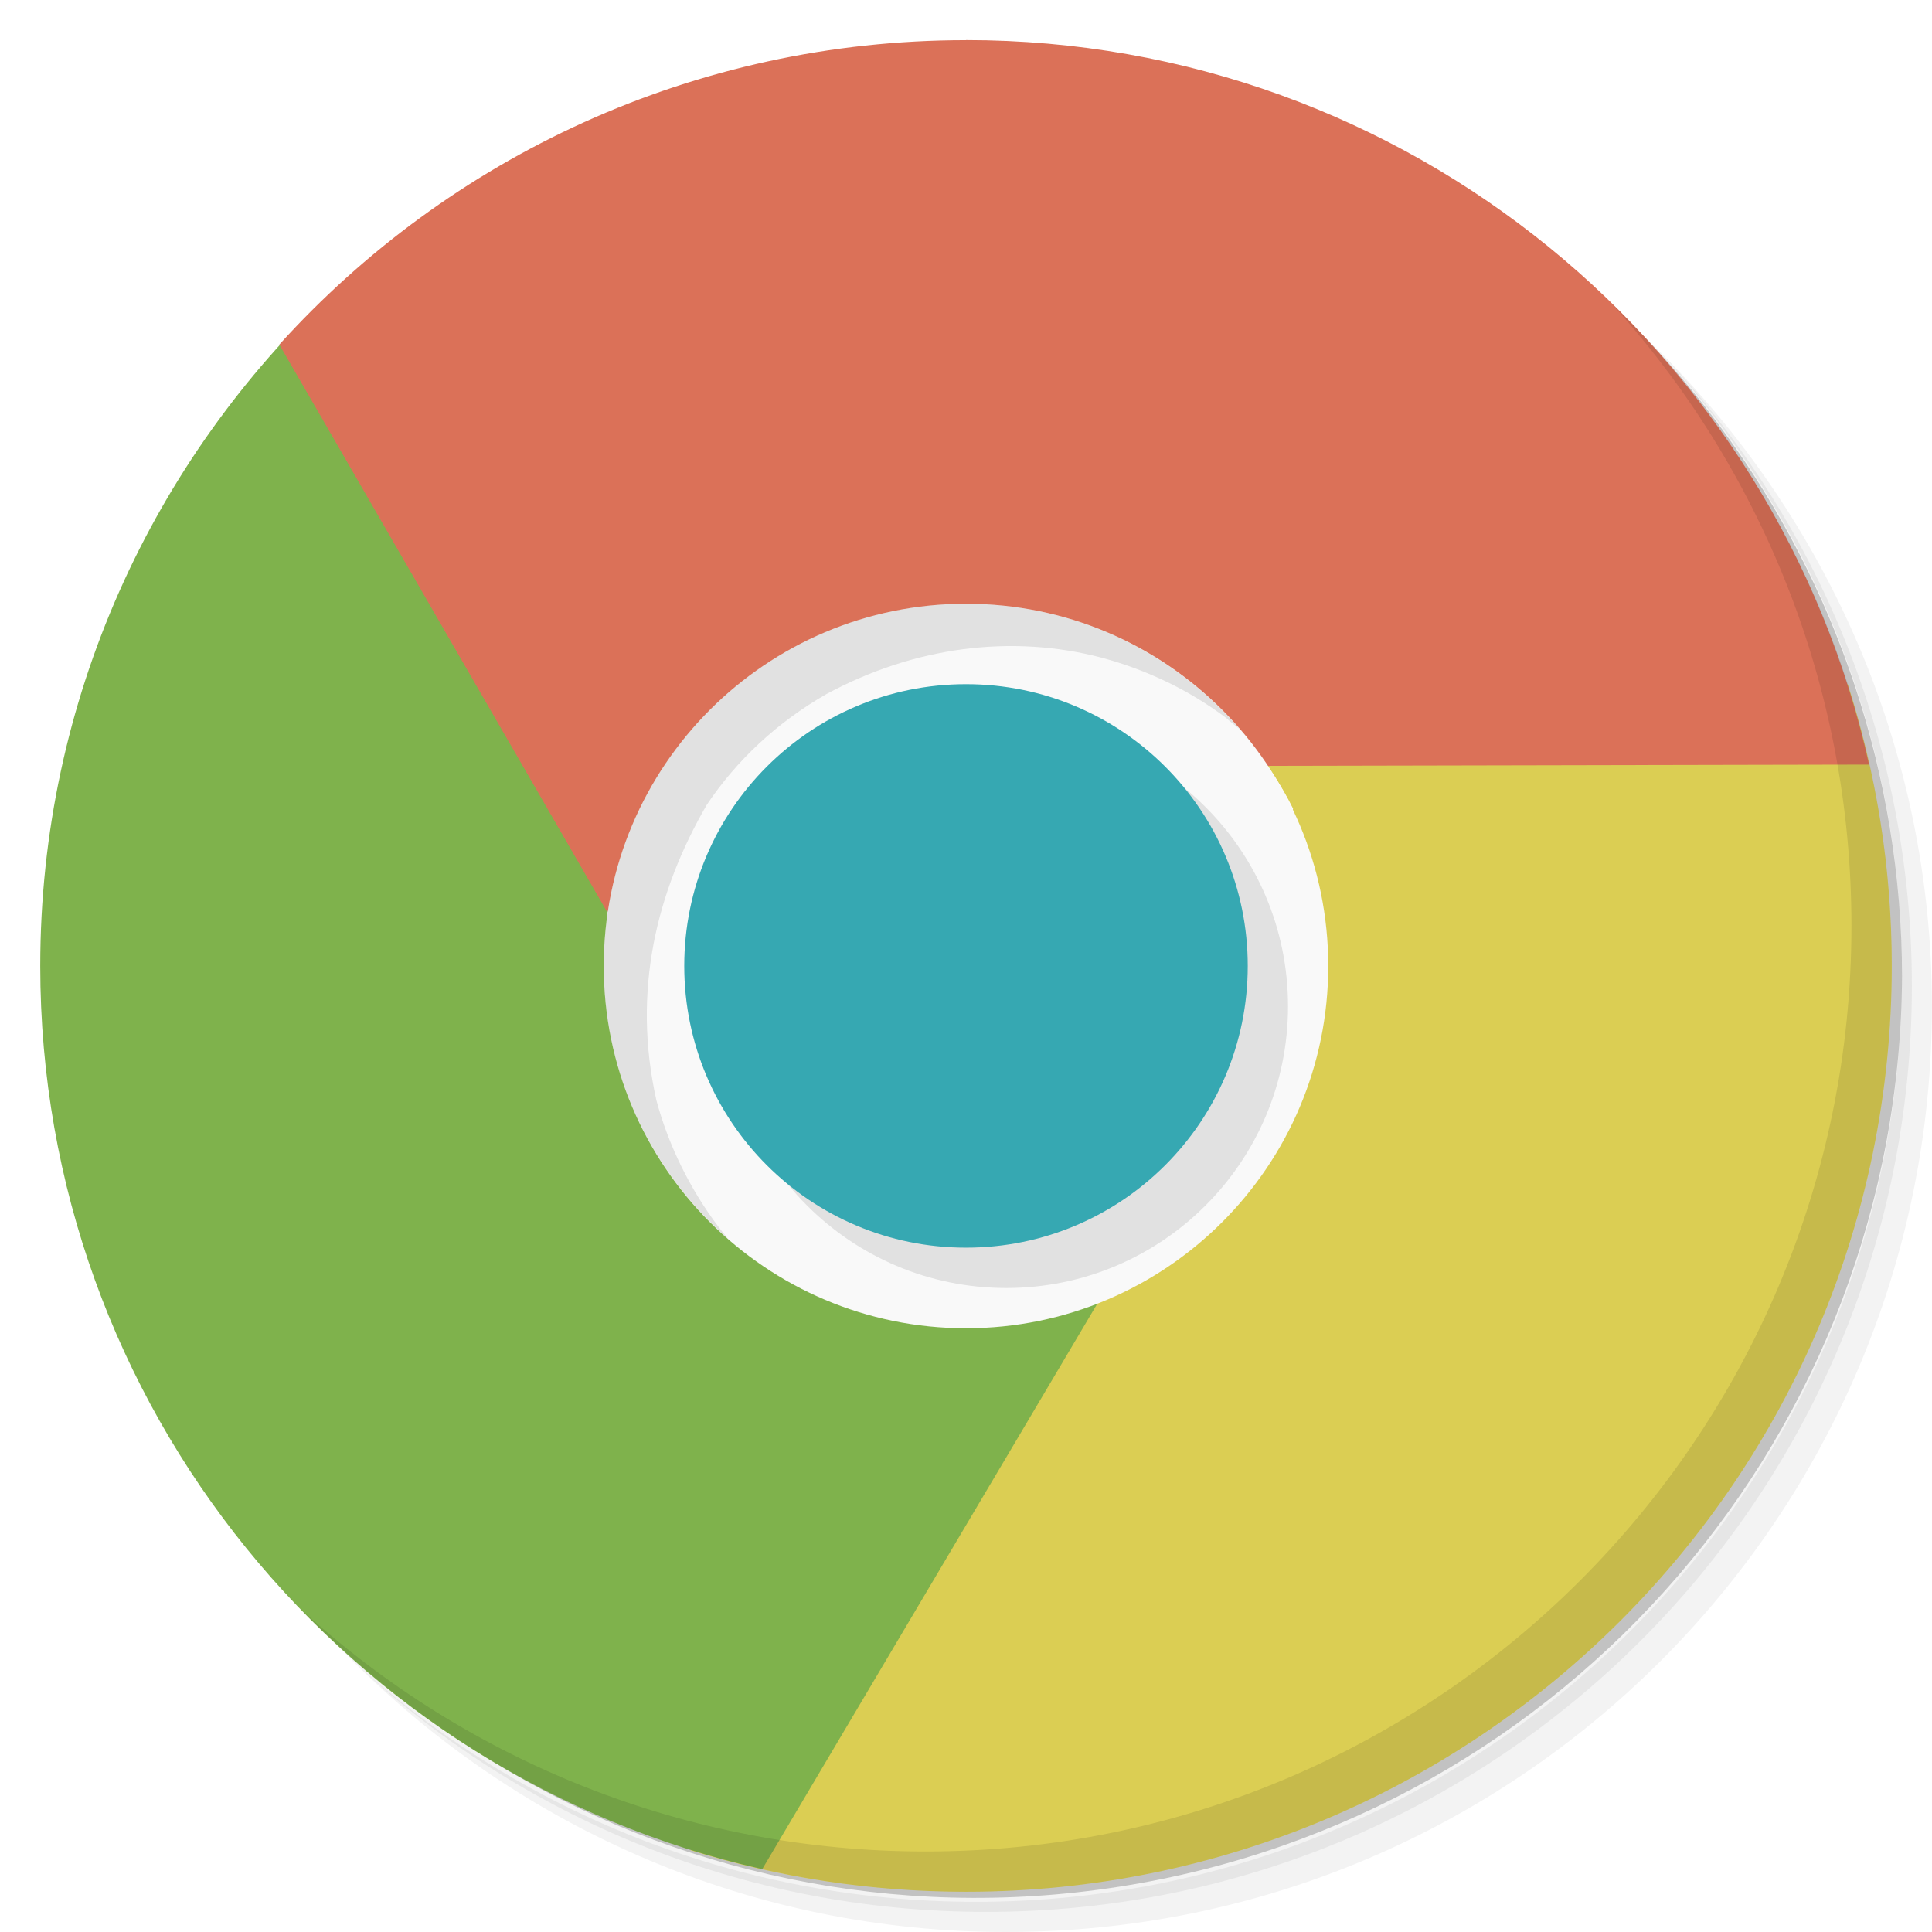
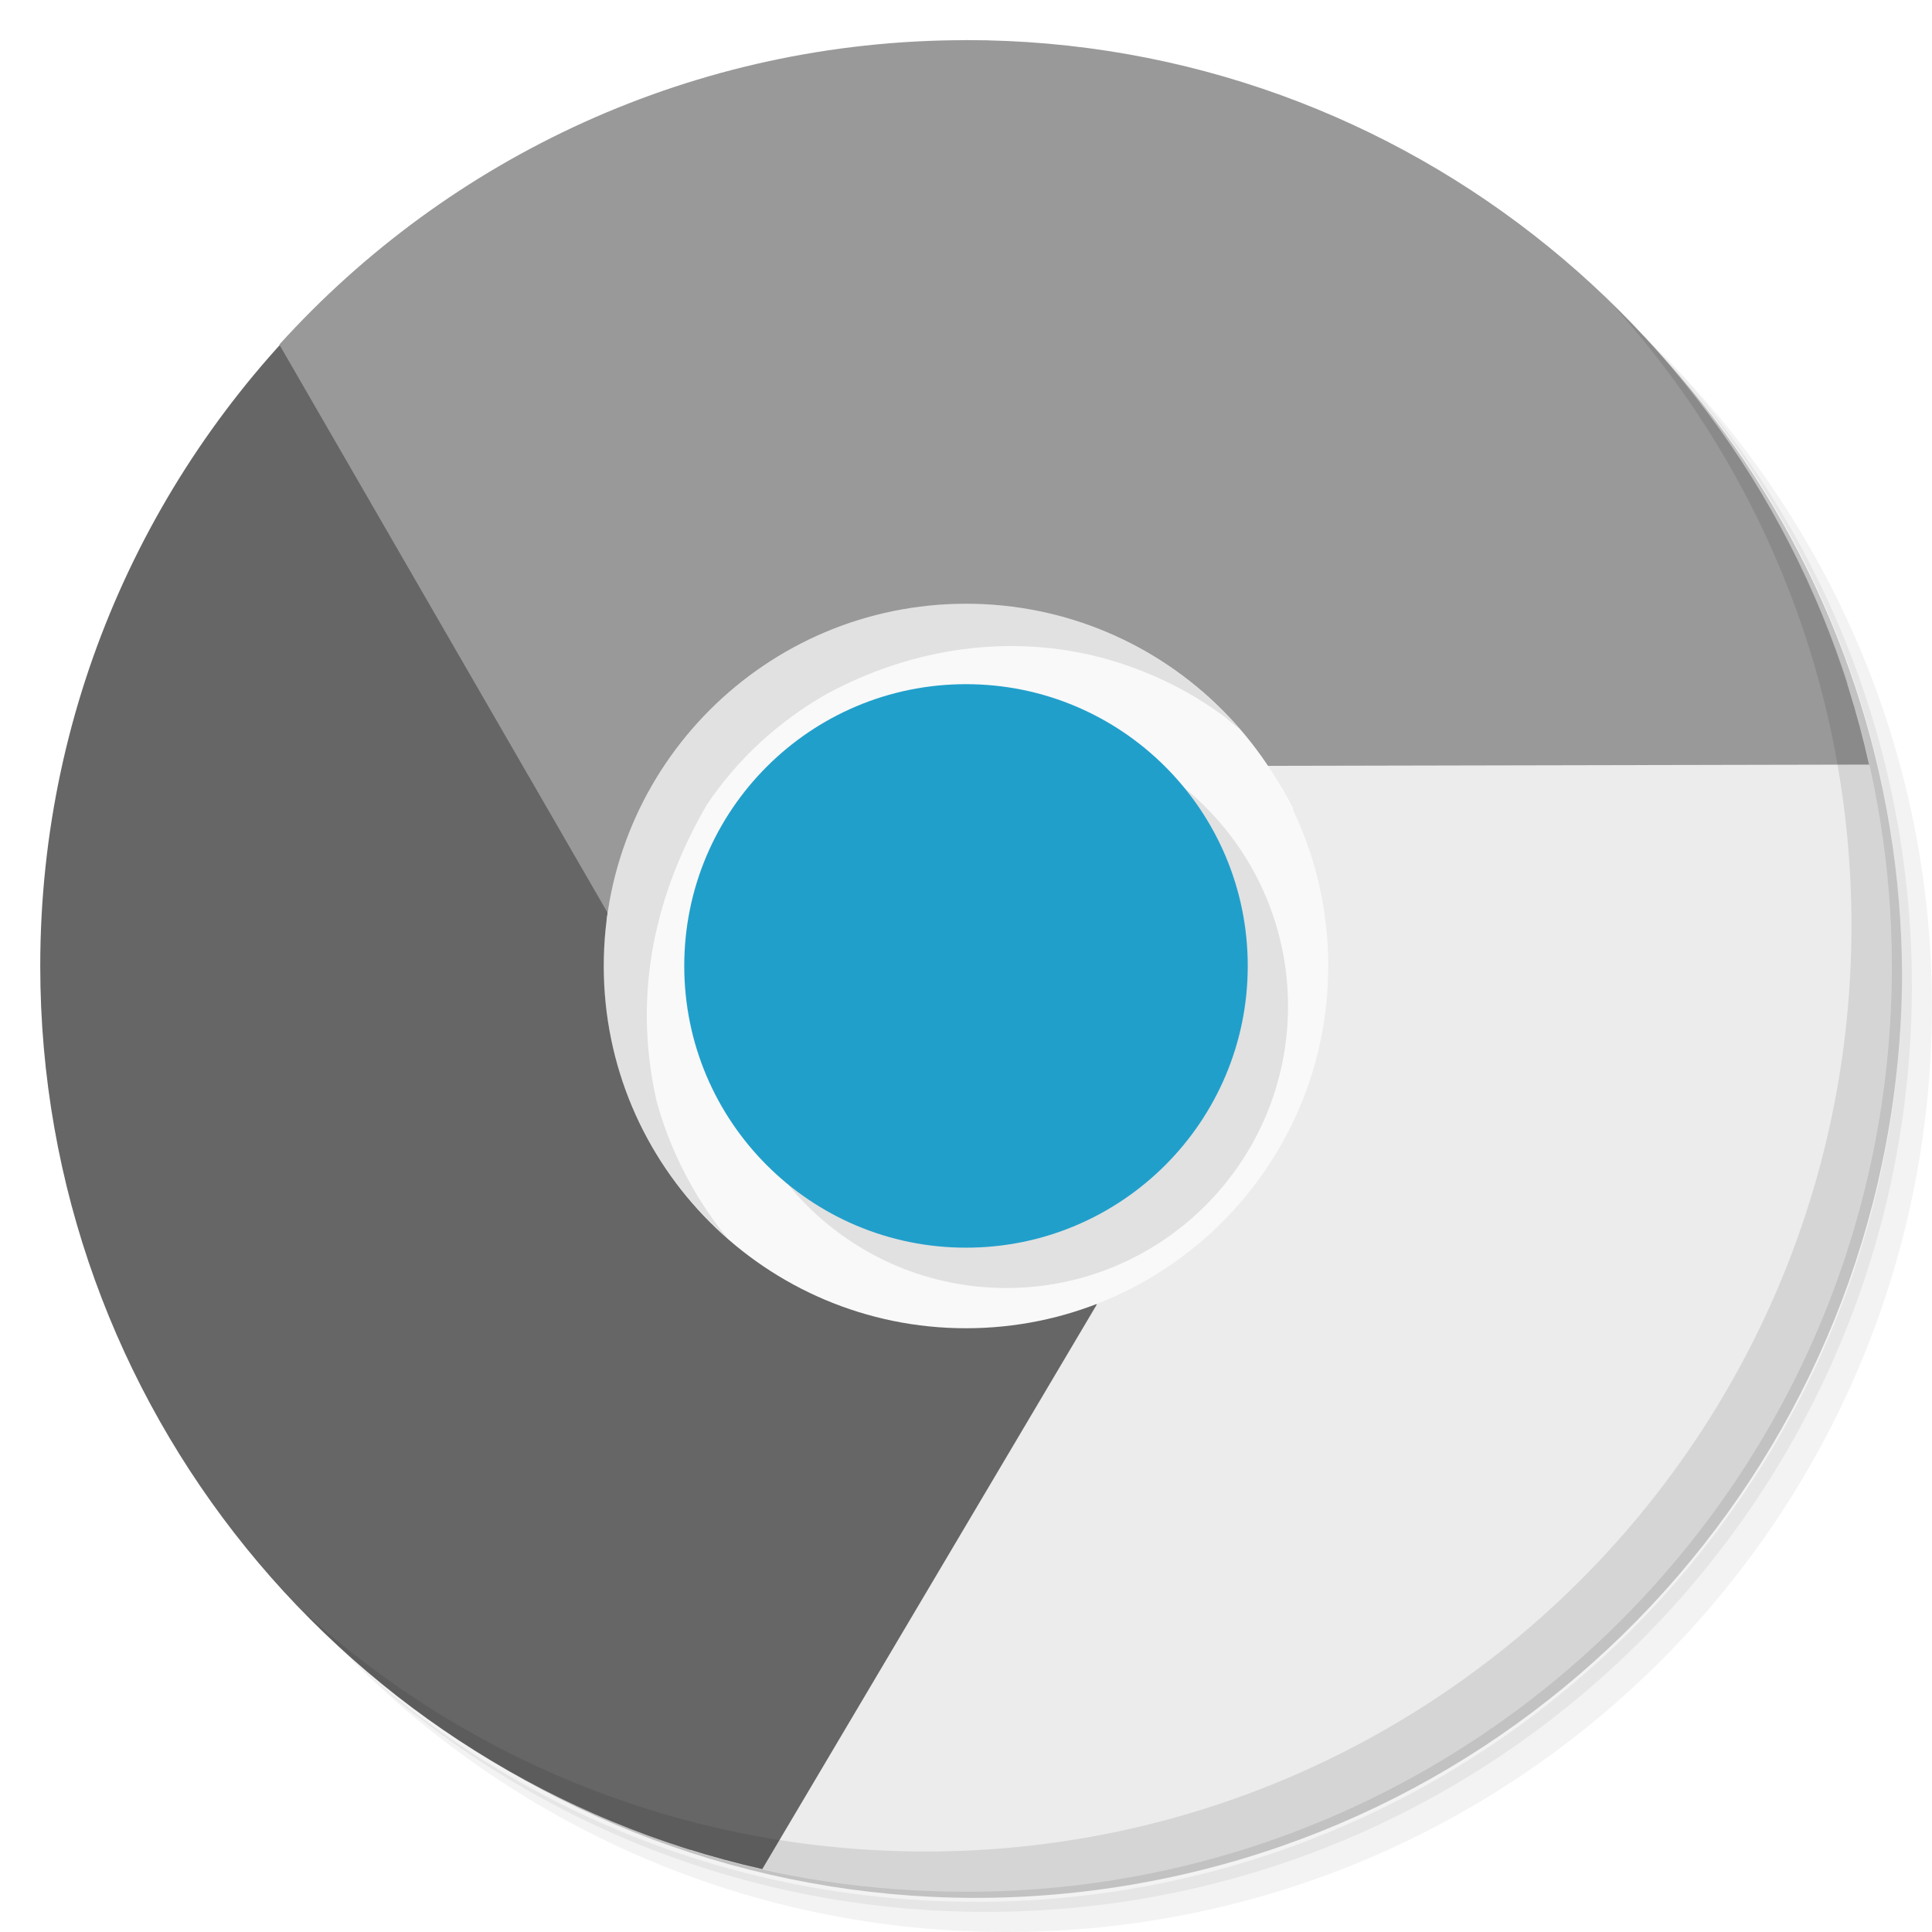
- <svg xmlns="http://www.w3.org/2000/svg" viewBox="0 0 48 48">
-   <g>
-     <path d="m 36.31 5 c 5.859 4.062 9.688 10.831 9.688 18.5 c 0 12.426 -10.07 22.5 -22.5 22.5 c -7.669 0 -14.438 -3.828 -18.5 -9.688 c 1.037 1.822 2.306 3.499 3.781 4.969 c 4.085 3.712 9.514 5.969 15.469 5.969 c 12.703 0 23 -10.298 23 -23 c 0 -5.954 -2.256 -11.384 -5.969 -15.469 c -1.469 -1.475 -3.147 -2.744 -4.969 -3.781 z m 4.969 3.781 c 3.854 4.113 6.219 9.637 6.219 15.719 c 0 12.703 -10.297 23 -23 23 c -6.081 0 -11.606 -2.364 -15.719 -6.219 c 4.16 4.144 9.883 6.719 16.219 6.719 c 12.703 0 23 -10.298 23 -23 c 0 -6.335 -2.575 -12.06 -6.719 -16.219 z" style="opacity:0.05" />
-     <path d="m 41.28 8.781 c 3.712 4.085 5.969 9.514 5.969 15.469 c 0 12.703 -10.297 23 -23 23 c -5.954 0 -11.384 -2.256 -15.469 -5.969 c 4.113 3.854 9.637 6.219 15.719 6.219 c 12.703 0 23 -10.298 23 -23 c 0 -6.081 -2.364 -11.606 -6.219 -15.719 z" style="opacity:0.1" />
-     <path d="m 31.25 2.375 c 8.615 3.154 14.75 11.417 14.75 21.13 c 0 12.426 -10.07 22.5 -22.5 22.5 c -9.708 0 -17.971 -6.135 -21.12 -14.75 a 23 23 0 0 0 44.875 -7 a 23 23 0 0 0 -16 -21.875 z" style="opacity:0.2" />
+ <svg xmlns="http://www.w3.org/2000/svg" viewBox="0 0 48 48" version="1.1" id="svg28">
+   <defs id="defs32" />
+   <g id="g8">
+     <path d="m 36.31 5 c 5.859 4.062 9.688 10.831 9.688 18.5 c 0 12.426 -10.07 22.5 -22.5 22.5 c -7.669 0 -14.438 -3.828 -18.5 -9.688 c 1.037 1.822 2.306 3.499 3.781 4.969 c 4.085 3.712 9.514 5.969 15.469 5.969 c 12.703 0 23 -10.298 23 -23 c 0 -5.954 -2.256 -11.384 -5.969 -15.469 c -1.469 -1.475 -3.147 -2.744 -4.969 -3.781 z m 4.969 3.781 c 3.854 4.113 6.219 9.637 6.219 15.719 c 0 12.703 -10.297 23 -23 23 c -6.081 0 -11.606 -2.364 -15.719 -6.219 c 4.16 4.144 9.883 6.719 16.219 6.719 c 12.703 0 23 -10.298 23 -23 c 0 -6.335 -2.575 -12.06 -6.719 -16.219 z" style="opacity:0.05" id="path2" />
+     <path d="m 41.28 8.781 c 3.712 4.085 5.969 9.514 5.969 15.469 c 0 12.703 -10.297 23 -23 23 c -5.954 0 -11.384 -2.256 -15.469 -5.969 c 4.113 3.854 9.637 6.219 15.719 6.219 c 12.703 0 23 -10.298 23 -23 c 0 -6.081 -2.364 -11.606 -6.219 -15.719 z" style="opacity:0.1" id="path4" />
+     <path d="m 31.25 2.375 c 8.615 3.154 14.75 11.417 14.75 21.13 c 0 12.426 -10.07 22.5 -22.5 22.5 c -9.708 0 -17.971 -6.135 -21.12 -14.75 a 23 23 0 0 0 44.875 -7 a 23 23 0 0 0 -16 -21.875 z" style="opacity:0.2" id="path6" />
  </g>
-   <path d="m 29.563 16.998 c 1.027 0.824 1.973 1.898 2.563 3.094 -4.9 12.333 0 0 -4.9 12.333 -0.879 0.371 -1.365 0.493 -2.358 0.575 l -7.711 12.969 c 2.161 0.672 4.462 1.031 6.844 1.031 12.703 0 23 -10.297 23 -23 0 -2.441 -0.389 -4.793 -1.094 -7 z" style="fill:#dbce53;fill-opacity:1;stroke:none;fill-rule:nonzero" />
-   <path d="M 8.281,7.219 C 3.803,11.416 1,17.379 1,24 1,34.961 8.674,44.13 18.938,46.438 L 27.251,32.408 15.07,22.907 c 0.167,-1.309 0.207,-2.648 0.257,-3.42 L 8.282,7.223" style="fill:#7fb24c;fill-opacity:1;stroke:none;fill-rule:nonzero" />
-   <path d="m 24,0.998 c -6.764,0 -12.854,2.915 -17.06,7.563 l 8.14,14.09 16.4,-3.624 14.957,-0.031 C 44.15,8.703 34.981,0.996 23.999,0.996" style="fill:#db7158;fill-opacity:1;stroke:none;fill-rule:nonzero" />
-   <g>
-     <path d="m 40.03 7.531 c 3.712 4.084 5.969 9.514 5.969 15.469 0 12.703 -10.297 23 -23 23 c -5.954 0 -11.384 -2.256 -15.469 -5.969 4.178 4.291 10.01 6.969 16.469 6.969 c 12.703 0 23 -10.298 23 -23 0 -6.462 -2.677 -12.291 -6.969 -16.469 z" style="opacity:0.1" />
+   <path d="m 29.563 16.998 c 1.027 0.824 1.973 1.898 2.563 3.094 -4.9 12.333 0 0 -4.9 12.333 -0.879 0.371 -1.365 0.493 -2.358 0.575 l -7.711 12.969 c 2.161 0.672 4.462 1.031 6.844 1.031 12.703 0 23 -10.297 23 -23 0 -2.441 -0.389 -4.793 -1.094 -7 z" style="fill:#ececec;fill-opacity:1;stroke:none;fill-rule:nonzero" id="path10" />
+   <path d="M 8.281,7.219 C 3.803,11.416 1,17.379 1,24 1,34.961 8.674,44.13 18.938,46.438 L 27.251,32.408 15.07,22.907 c 0.167,-1.309 0.207,-2.648 0.257,-3.42 L 8.282,7.223" style="fill:#666666;fill-opacity:1;stroke:none;fill-rule:nonzero" id="path12" />
+   <path d="m 24,0.998 c -6.764,0 -12.854,2.915 -17.06,7.563 l 8.14,14.09 16.4,-3.624 14.957,-0.031 C 44.15,8.703 34.981,0.996 23.999,0.996" style="fill:#999999;fill-opacity:1;stroke:none;fill-rule:nonzero" id="path14" />
+   <g id="g18">
+     <path d="m 40.03 7.531 c 3.712 4.084 5.969 9.514 5.969 15.469 0 12.703 -10.297 23 -23 23 c -5.954 0 -11.384 -2.256 -15.469 -5.969 4.178 4.291 10.01 6.969 16.469 6.969 c 12.703 0 23 -10.298 23 -23 0 -6.462 -2.677 -12.291 -6.969 -16.469 z" style="opacity:0.1" id="path16" />
  </g>
-   <path d="m 33 24 c 0 4.973 -4.03 9 -9 9 -4.969 0 -9 -4.03 -9 -9 0 -4.969 4.03 -9 9 -9 4.973 0 9 4.03 9 9 m 0 0" style="fill:#f9f9f9;fill-opacity:1;stroke:none;fill-rule:nonzero" />
-   <path d="m 32 25 c 0 3.867 -3.133 7 -7 7 -3.867 0 -7 -3.133 -7 -7 0 -3.867 3.133 -7 7 -7 3.867 0 7 3.133 7 7 m 0 0" style="fill:#000;fill-opacity:0.098;stroke:none;fill-rule:nonzero" />
-   <path d="m 24 15 c -4.97 0 -9 4.03 -9 9 0 2.701 1.196 5.118 3.08 6.768 -0.082 -0.098 -0.163 -0.199 -0.24 -0.301 -0.703 -0.934 -1.234 -2.02 -1.531 -3.125 -0.612 -2.722 0.002 -5.192 1.25 -7.346 0.738 -1.102 1.738 -2.043 2.969 -2.75 2.186 -1.182 4.604 -1.494 6.844 -0.906 1.113 0.301 2.162 0.797 3.096 1.5 0.105 0.101 0.224 0.185 0.336 0.278 -1.65 -1.906 -4.082 -3.117 -6.803 -3.117 z" style="fill:#000;fill-opacity:0.098;stroke:none;fill-rule:nonzero" />
-   <path d="m 31 23.998 c 0 3.867 -3.133 7 -7 7 -3.867 0 -7 -3.133 -7 -7 0 -3.867 3.133 -7 7 -7 3.867 0 7 3.133 7 7 m 0 0" style="fill:#36a8b2;fill-opacity:1;stroke:none;fill-rule:nonzero" />
+   <path d="m 33 24 c 0 4.973 -4.03 9 -9 9 -4.969 0 -9 -4.03 -9 -9 0 -4.969 4.03 -9 9 -9 4.973 0 9 4.03 9 9 m 0 0" style="fill:#f9f9f9;fill-opacity:1;stroke:none;fill-rule:nonzero" id="path20" />
+   <path d="m 32 25 c 0 3.867 -3.133 7 -7 7 -3.867 0 -7 -3.133 -7 -7 0 -3.867 3.133 -7 7 -7 3.867 0 7 3.133 7 7 m 0 0" style="fill:#000;fill-opacity:0.098;stroke:none;fill-rule:nonzero" id="path22" />
+   <path d="m 24 15 c -4.97 0 -9 4.03 -9 9 0 2.701 1.196 5.118 3.08 6.768 -0.082 -0.098 -0.163 -0.199 -0.24 -0.301 -0.703 -0.934 -1.234 -2.02 -1.531 -3.125 -0.612 -2.722 0.002 -5.192 1.25 -7.346 0.738 -1.102 1.738 -2.043 2.969 -2.75 2.186 -1.182 4.604 -1.494 6.844 -0.906 1.113 0.301 2.162 0.797 3.096 1.5 0.105 0.101 0.224 0.185 0.336 0.278 -1.65 -1.906 -4.082 -3.117 -6.803 -3.117 z" style="fill:#000;fill-opacity:0.098;stroke:none;fill-rule:nonzero" id="path24" />
+   <path d="m 31 23.998 c 0 3.867 -3.133 7 -7 7 -3.867 0 -7 -3.133 -7 -7 0 -3.867 3.133 -7 7 -7 3.867 0 7 3.133 7 7 m 0 0" style="fill:#219fcb;fill-opacity:1;stroke:none;fill-rule:nonzero" id="path26" />
</svg>
